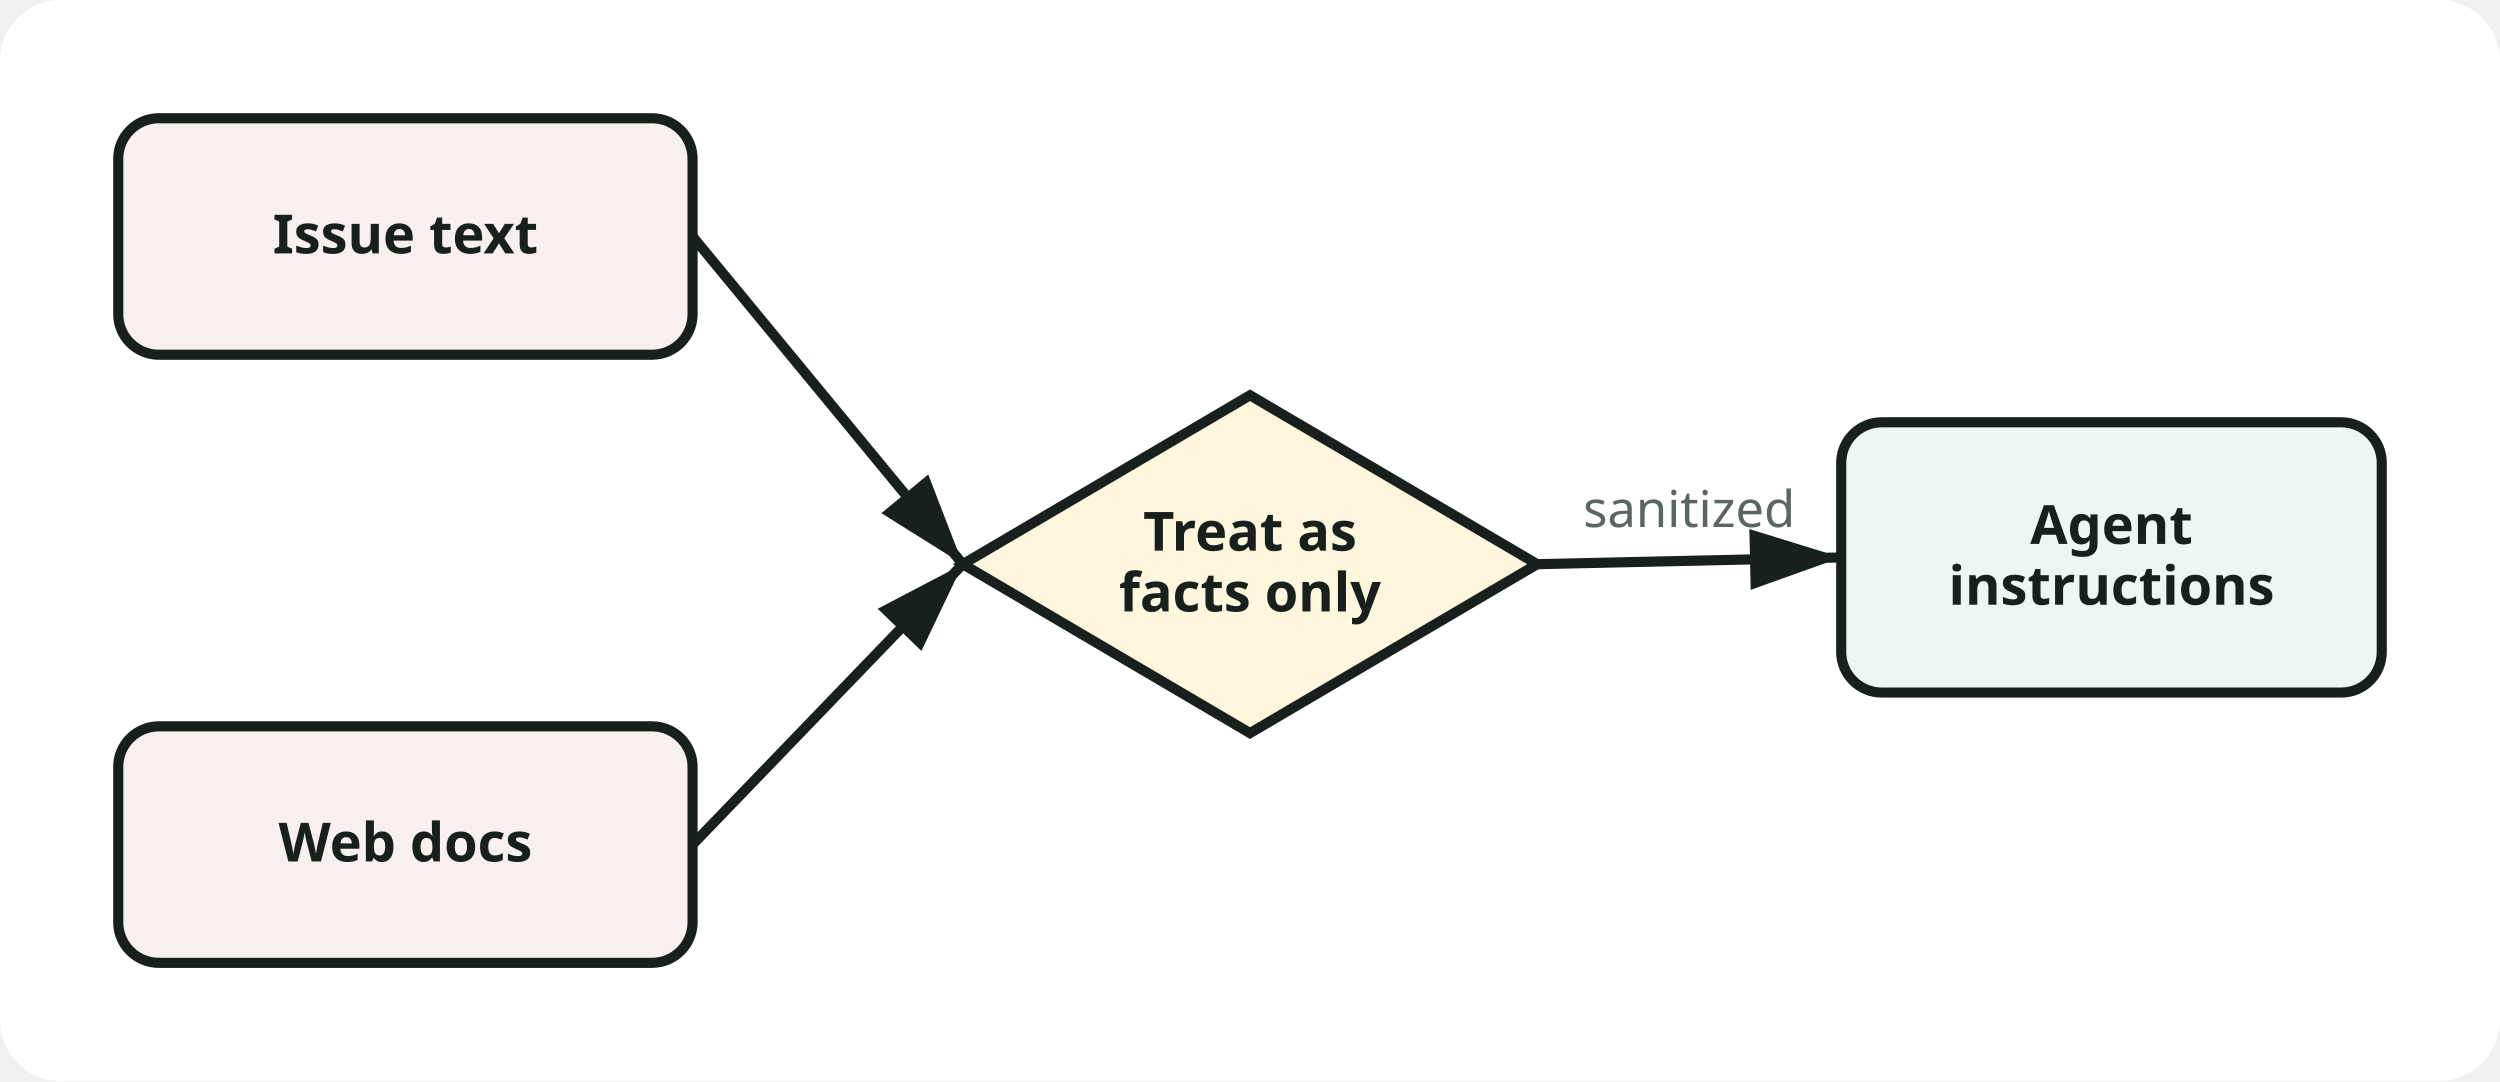
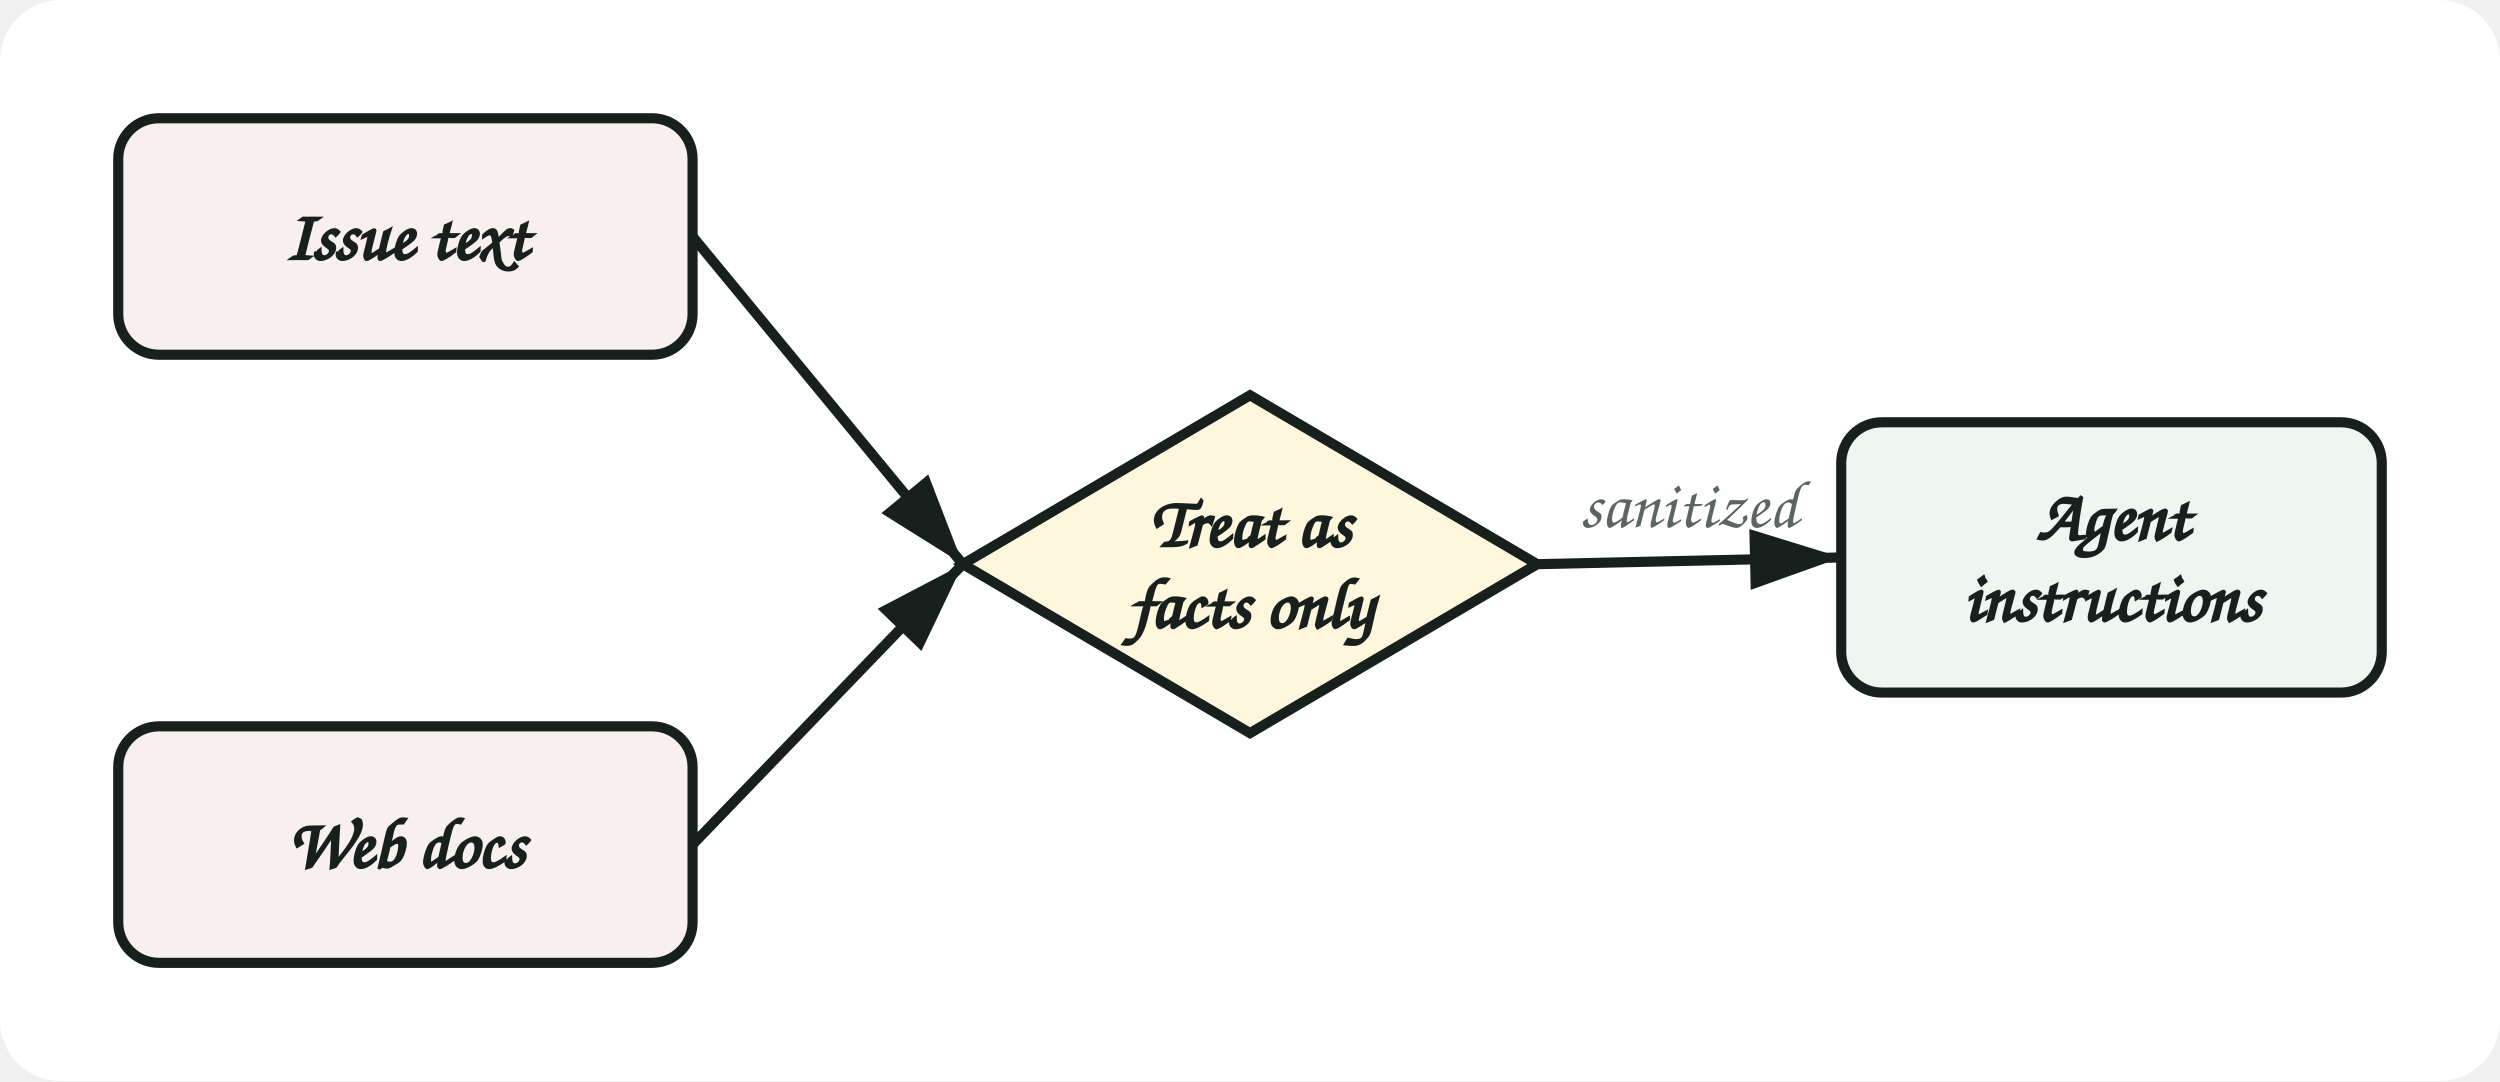
<svg xmlns="http://www.w3.org/2000/svg" viewBox="-35.0 -35.0 740.0 320.0" role="img" aria-labelledby="title">
  <defs>
    <marker id="arrow" markerWidth="10" markerHeight="10" refX="9" refY="3" orient="auto" markerUnits="strokeWidth">
      <path d="M0,0 L0,6 L9,3 z" fill="#17201c" />
    </marker>
  </defs>
  <rect x="-35.0" y="-35.0" width="740.0" height="320.0" rx="18" fill="#ffffff" />
  <line x1="170" y1="35.0" x2="250" y2="132.0" stroke="#17201c" stroke-width="3" stroke-linecap="round" marker-end="url(#arrow)" />
  <line x1="170" y1="215.0" x2="250" y2="132.0" stroke="#17201c" stroke-width="3" stroke-linecap="round" marker-end="url(#arrow)" />
  <line x1="420" y1="132.0" x2="510" y2="130.0" stroke="#17201c" stroke-width="3" stroke-linecap="round" marker-end="url(#arrow)" />
-   <text x="465.0" y="121.0" text-anchor="middle" font-family="Segoe UI, sans-serif" font-size="15" fill="#5a665f">sanitized</text>
+   <text x="465.0" y="121.0" text-anchor="middle" font-family="Segoe Print, Comic Sans MS, Virgil, cursive" font-size="20" fill="#5a665f">sanitized</text>
  <rect x="0" y="0" width="170" height="70" rx="12" fill="#f8efef" stroke="#17201c" stroke-width="3" />
-   <text x="85.0" y="40.0" text-anchor="middle" font-family="Segoe UI, sans-serif" font-weight="700" font-size="16" fill="#17201c">Issue text</text>
+   <text x="85.0" y="42.0" text-anchor="middle" font-family="Segoe Print, Comic Sans MS, Virgil, cursive" font-weight="700" font-size="21" fill="#17201c">Issue text</text>
  <rect x="0" y="180" width="170" height="70" rx="12" fill="#f8efef" stroke="#17201c" stroke-width="3" />
-   <text x="85.0" y="220.0" text-anchor="middle" font-family="Segoe UI, sans-serif" font-weight="700" font-size="16" fill="#17201c">Web docs</text>
+   <text x="85.0" y="222.0" text-anchor="middle" font-family="Segoe Print, Comic Sans MS, Virgil, cursive" font-weight="700" font-size="21" fill="#17201c">Web docs</text>
  <polygon points="335.0,82 420,132.0 335.0,182 250,132.0" fill="#fff7dd" stroke="#17201c" stroke-width="3" />
-   <text x="335.0" y="128.0" text-anchor="middle" font-family="Segoe UI, sans-serif" font-weight="700" font-size="16" fill="#17201c">Treat as</text>
-   <text x="335.0" y="146.0" text-anchor="middle" font-family="Segoe UI, sans-serif" font-weight="700" font-size="16" fill="#17201c">facts only</text>
+   <text x="335.0" y="127.0" text-anchor="middle" font-family="Segoe Print, Comic Sans MS, Virgil, cursive" font-weight="700" font-size="21" fill="#17201c">Treat as</text>
+   <text x="335.0" y="151.0" text-anchor="middle" font-family="Segoe Print, Comic Sans MS, Virgil, cursive" font-weight="700" font-size="21" fill="#17201c">facts only</text>
  <rect x="510" y="90" width="160" height="80" rx="12" fill="#eef6f1" stroke="#17201c" stroke-width="3" />
-   <text x="590.0" y="126.0" text-anchor="middle" font-family="Segoe UI, sans-serif" font-weight="700" font-size="16" fill="#17201c">Agent</text>
-   <text x="590.0" y="144.0" text-anchor="middle" font-family="Segoe UI, sans-serif" font-weight="700" font-size="16" fill="#17201c">instructions</text>
+   <text x="590.0" y="125.0" text-anchor="middle" font-family="Segoe Print, Comic Sans MS, Virgil, cursive" font-weight="700" font-size="21" fill="#17201c">Agent</text>
+   <text x="590.0" y="149.0" text-anchor="middle" font-family="Segoe Print, Comic Sans MS, Virgil, cursive" font-weight="700" font-size="21" fill="#17201c">instructions</text>
</svg>
